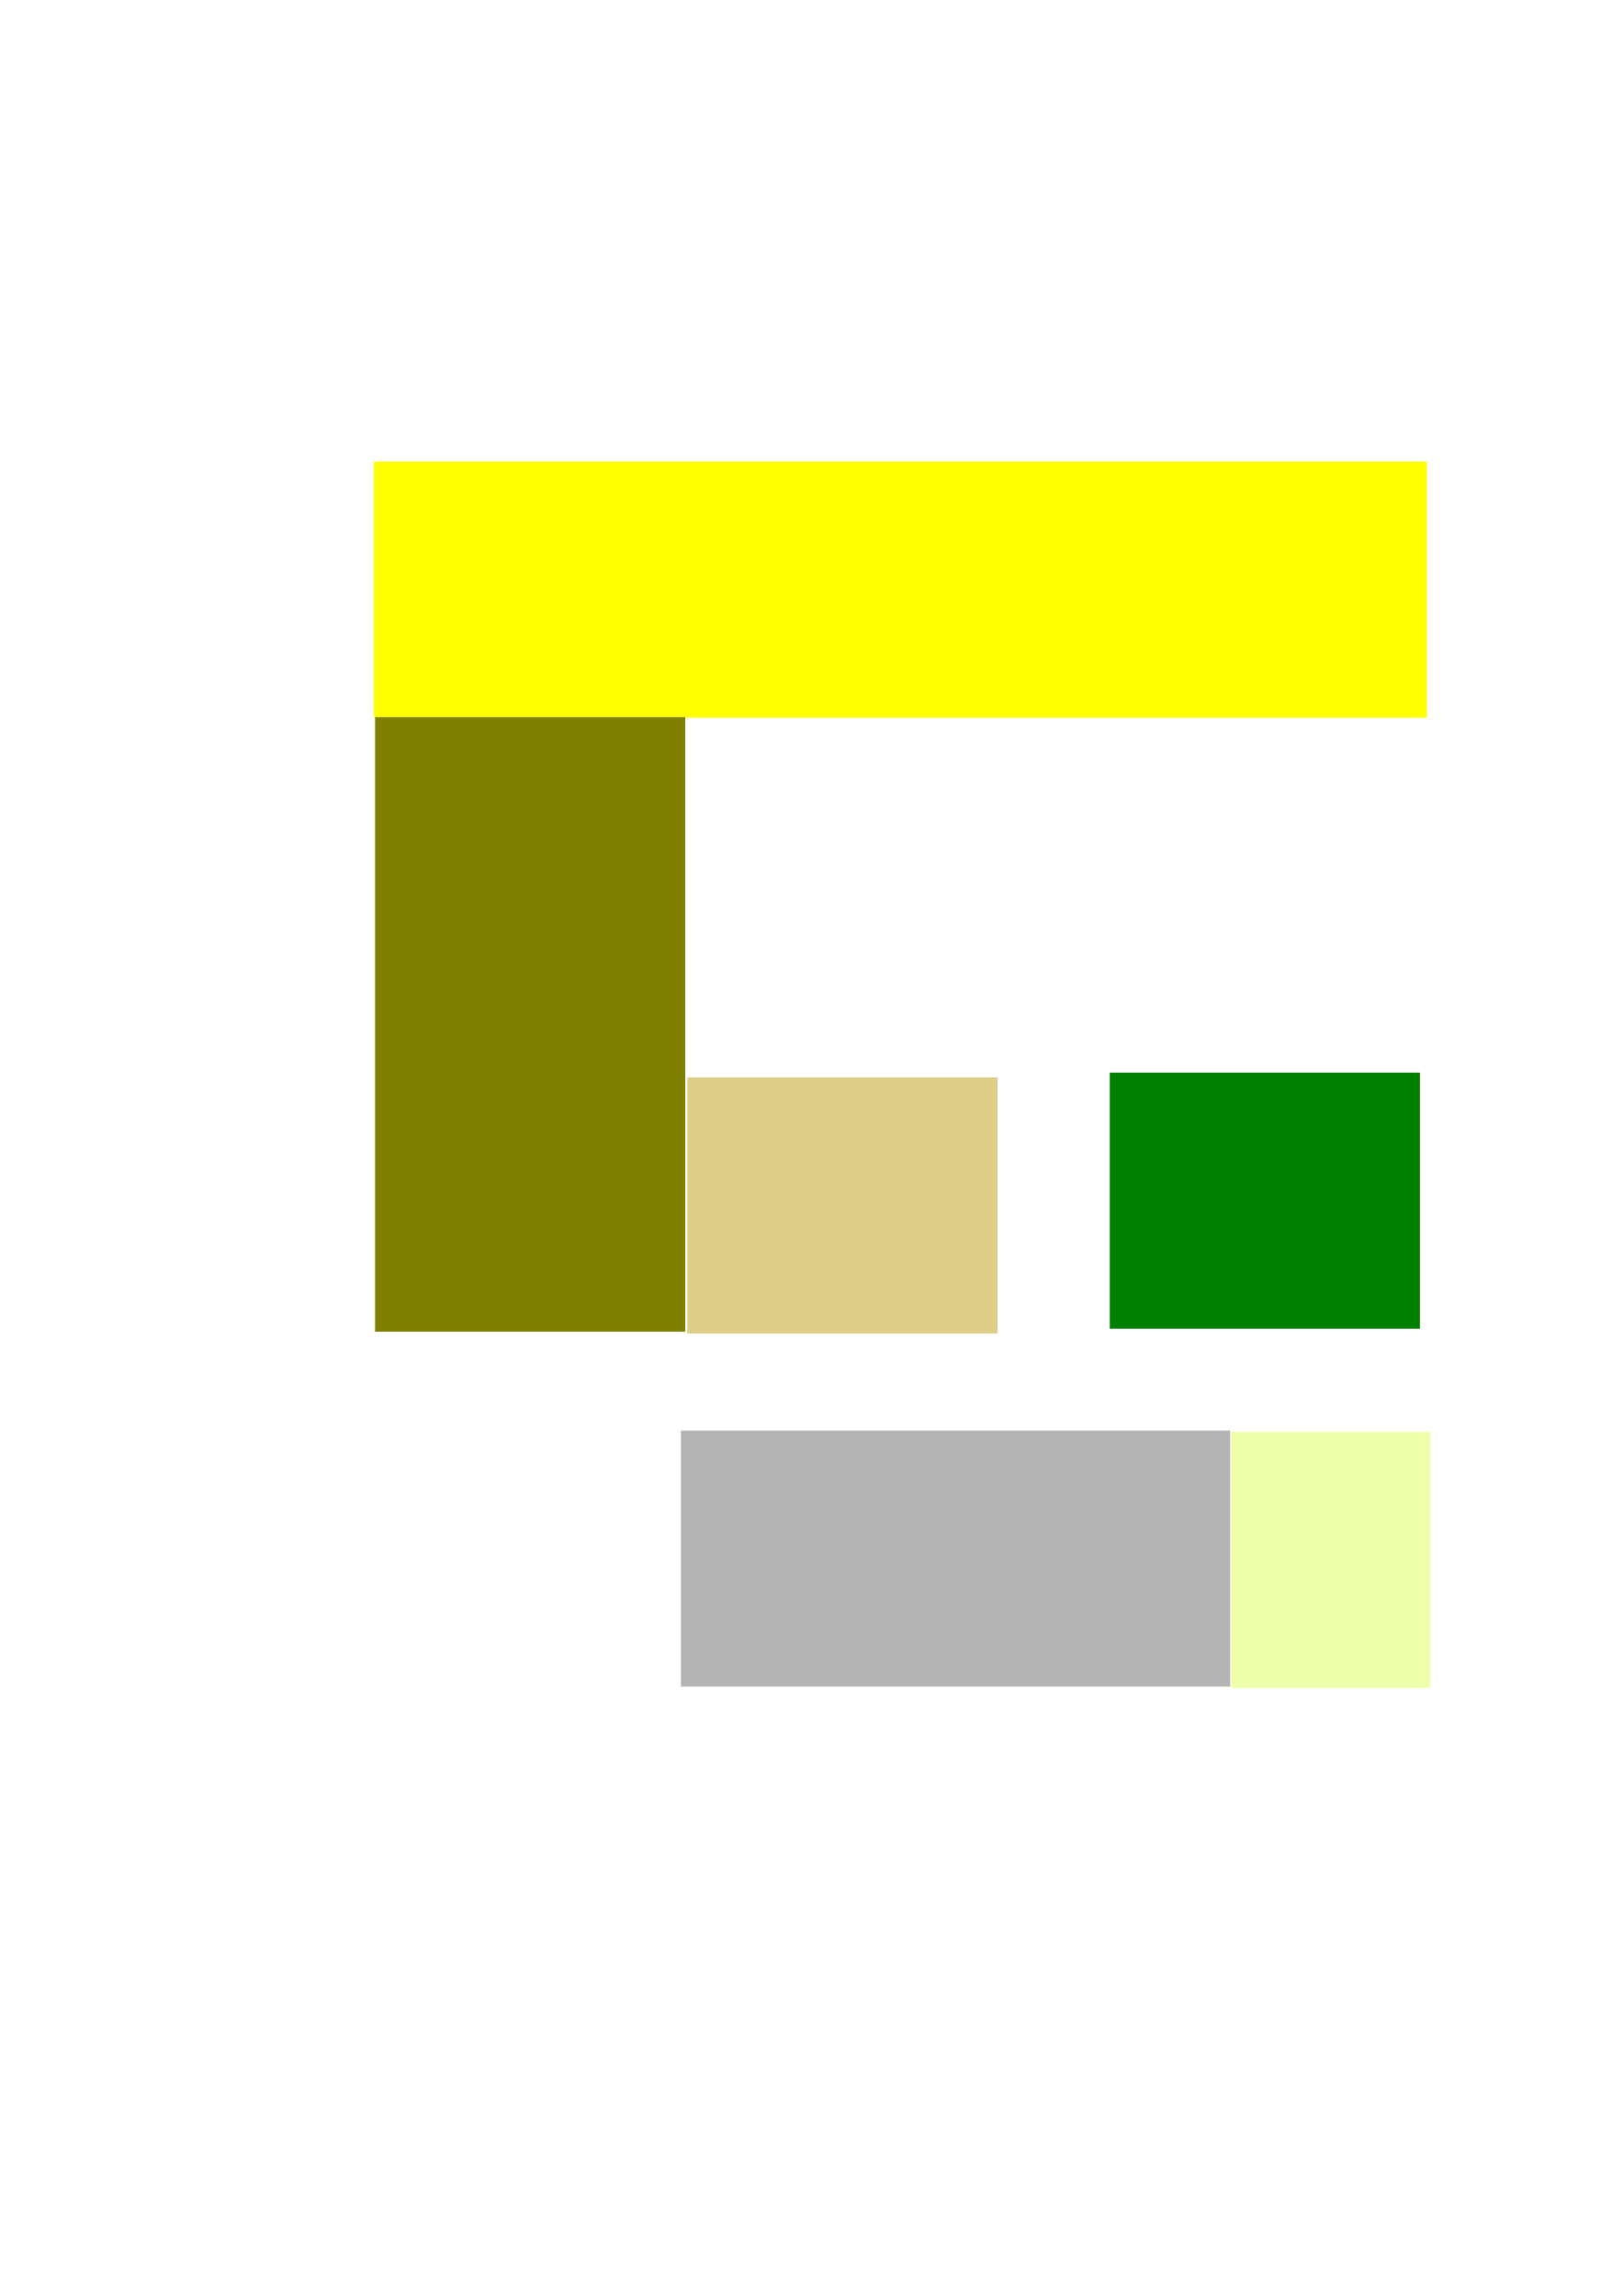
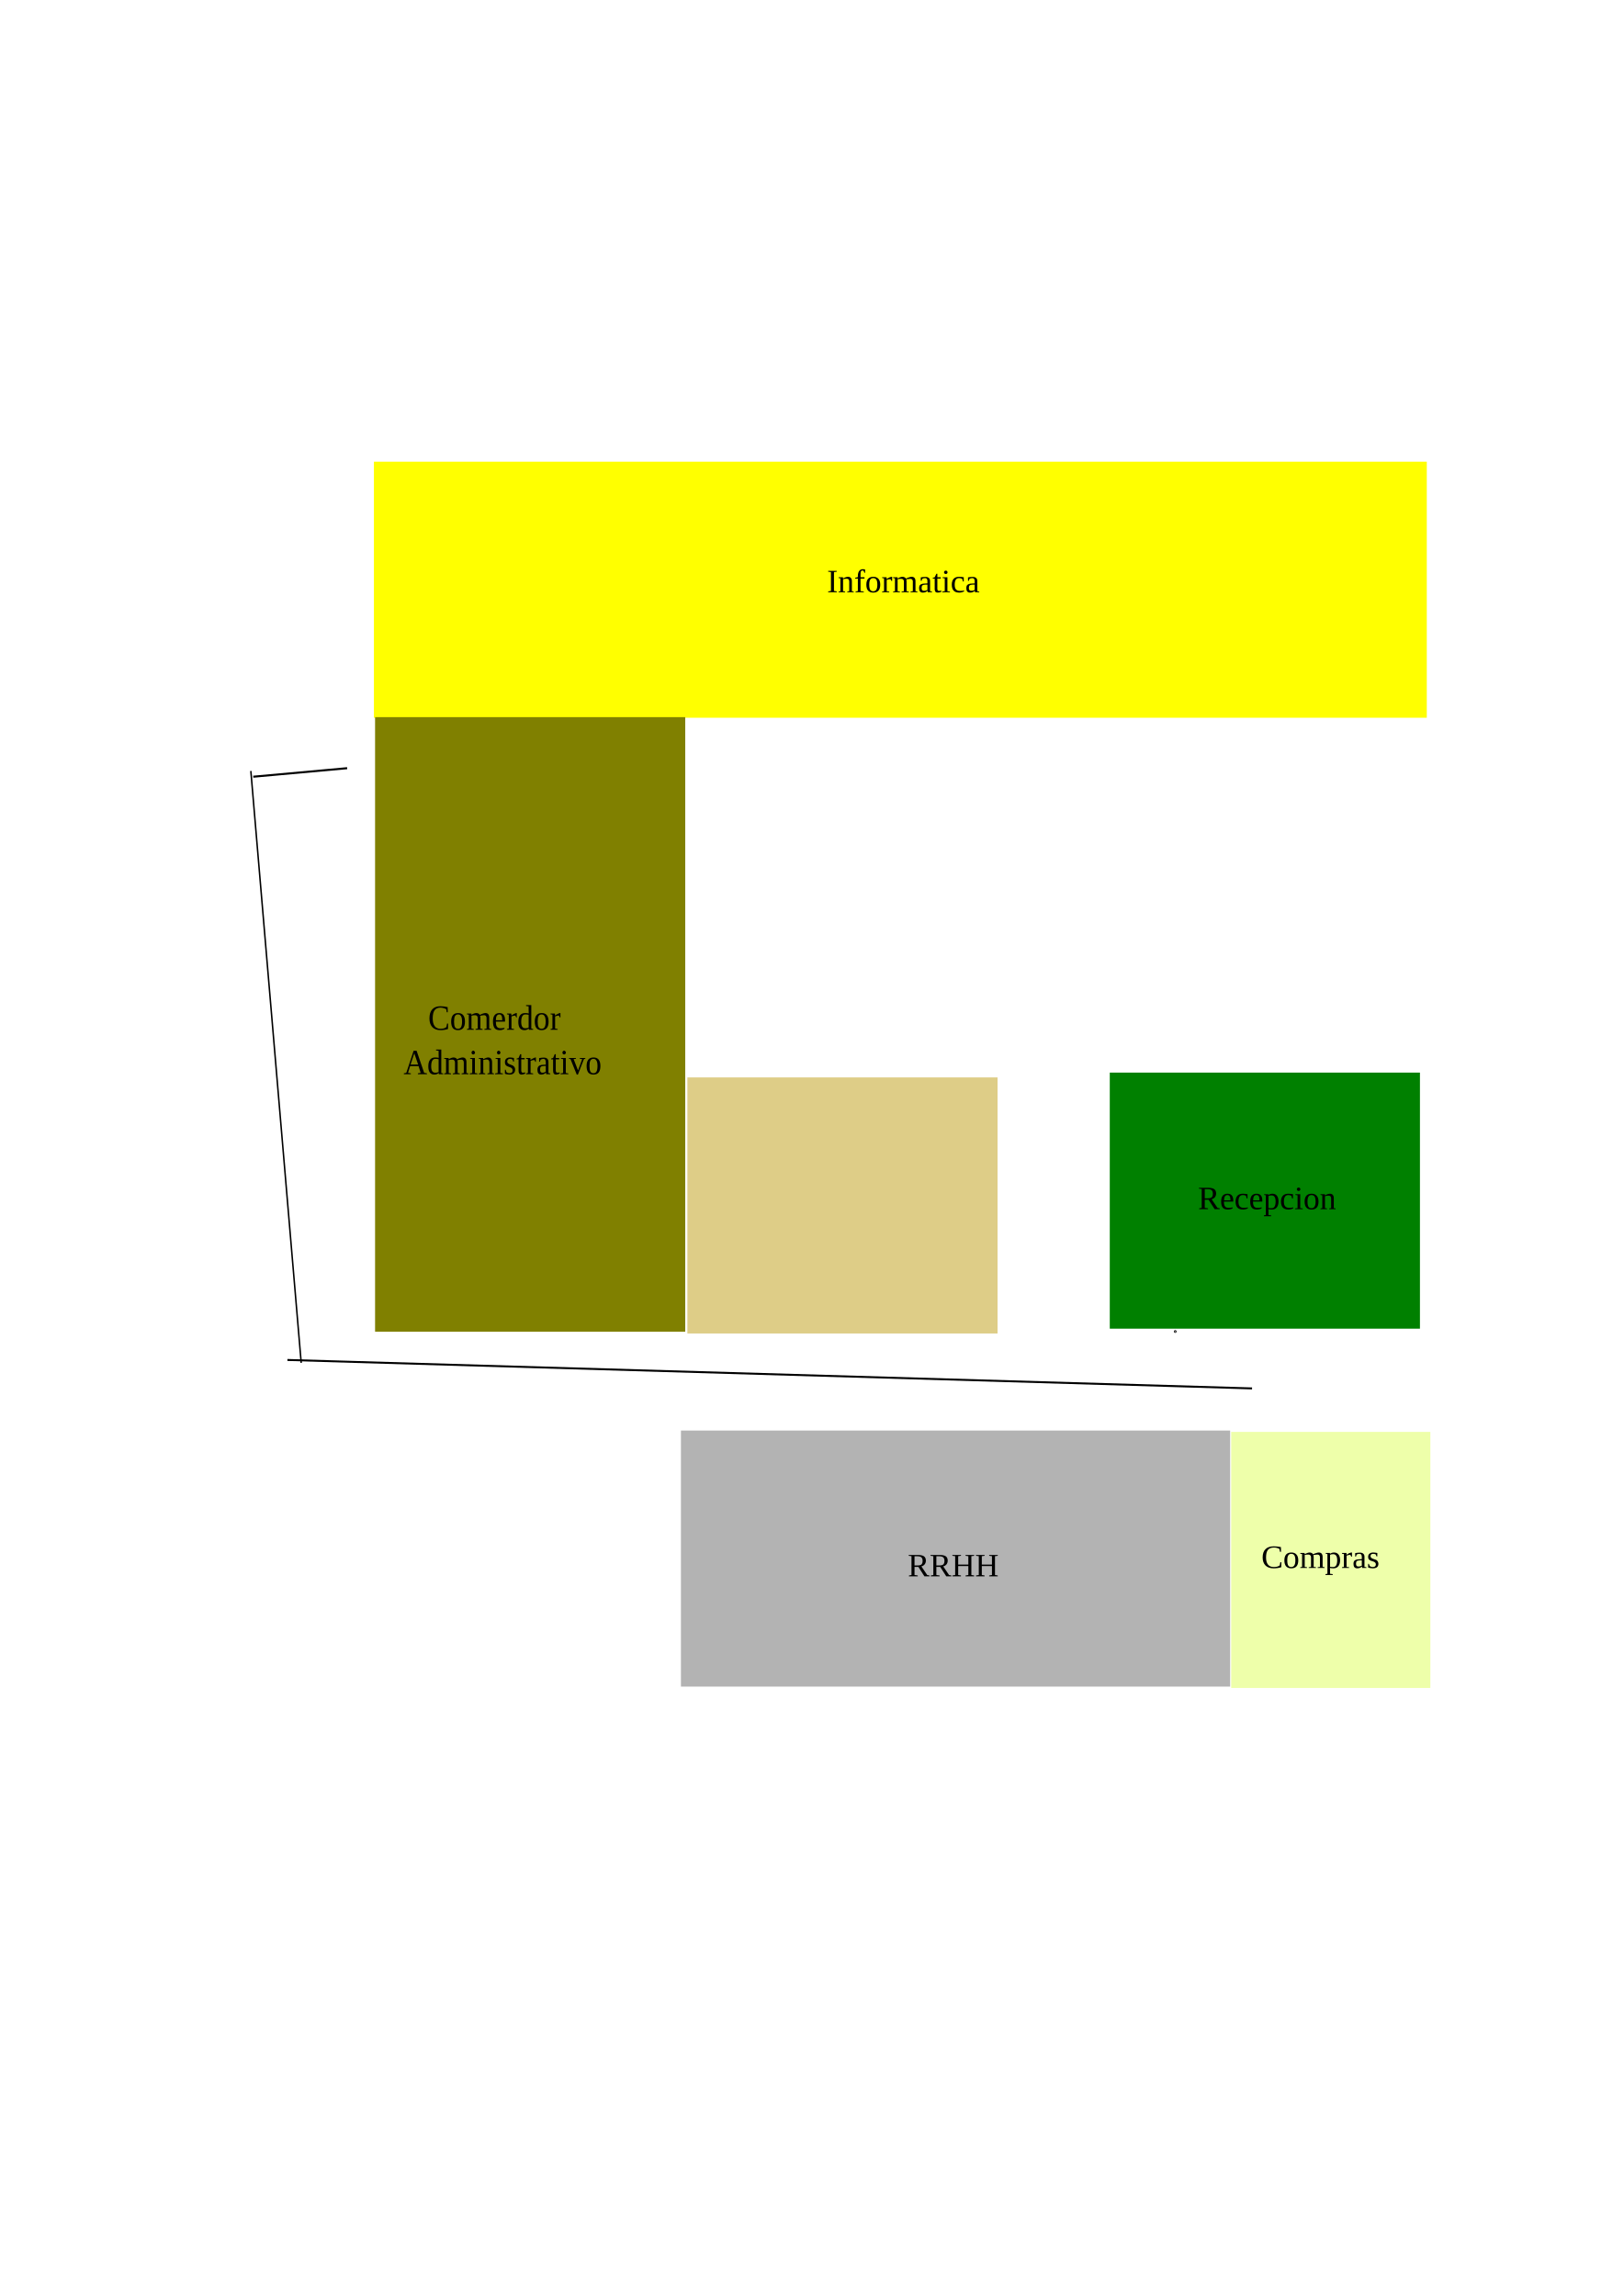
<svg xmlns="http://www.w3.org/2000/svg" width="210mm" height="297mm" viewBox="0 0 210 297" version="1.1" id="svg1">
-   <defs id="defs1" />
+   <defs id="defs1">
+     </defs>
  <g id="layer1">
    <rect style="fill:#008000;stroke-width:0.236" id="rect1" width="40.115" height="33.123" x="143.532" y="138.747" />
    <rect style="fill:#ffff00;stroke-width:0.434" id="rect1-6" width="136.171" height="33.123" x="48.361" y="59.722" />
    <rect style="fill:#decd87;stroke-width:0.236" id="rect1-8" width="40.115" height="33.123" x="88.902" y="139.37" />
    <rect style="fill:#808000;stroke-width:0.365" id="rect1-8-2" width="40.115" height="79.494" x="48.51" y="92.765" />
    <rect style="fill:#eeffaa;stroke-width:0.189" id="rect1-1" width="25.762" height="33.123" x="159.233" y="185.224" />
    <rect style="fill:#b3b3b3;stroke-width:0.314" id="rect1-2" width="71.03" height="33.123" x="88.068" y="185.049" />
+     <text xml:space="preserve" style="font-size:4.233px;text-align:start;writing-mode:lr-tb;direction:ltr;text-anchor:start;fill:#b3b3b3;stroke-width:0.265" x="154.941" y="156.413" id="text1">
+       <tspan id="tspan1" style="font-size:4.233px;fill:#000000;stroke-width:0.265" x="154.941" y="156.413">Recepcion</tspan>
+     </text>
+     <text xml:space="preserve" style="font-size:4.233px;text-align:start;writing-mode:lr-tb;direction:ltr;text-anchor:start;fill:#b3b3b3;stroke-width:0.265" x="163.133" y="202.825" id="text1-1">
+       <tspan id="tspan1-8" style="font-size:4.233px;fill:#000000;stroke-width:0.265" x="163.133" y="202.825">Compras</tspan>
+     </text>
+     <text xml:space="preserve" style="font-size:4.233px;text-align:start;writing-mode:lr-tb;direction:ltr;text-anchor:start;white-space:pre;inline-size:0;fill:#b3b3b3;stroke-width:0.265" x="115.196" y="203.537" id="text1-5" transform="translate(2.208178,0.3680297)">
+       <tspan id="tspan1-4" style="font-size:4.233px;fill:#000000;stroke-width:0.265" x="115.196" y="203.537">RRHH</tspan>
+     </text>
+     <g id="layer1-3" transform="translate(-47.98687,-79.80385)">
+       <text xml:space="preserve" style="font-size:4.233px;text-align:start;writing-mode:lr-tb;direction:ltr;text-anchor:start;fill:#b3b3b3;stroke-width:0.265" x="154.941" y="156.413" id="text1-3">
+         <tspan id="tspan1-41" style="font-size:4.233px;fill:#000000;stroke-width:0.265" x="154.941" y="156.413">Informatica</tspan>
+       </text>
+       <g id="layer1-7" transform="translate(-46.8651,55.58851)">
+         <text xml:space="preserve" style="font-size:4.411px;text-align:center;writing-mode:lr-tb;direction:ltr;text-anchor:middle;fill:#b3b3b3;stroke-width:0.276" x="171.539" y="151.072" id="text1-4" transform="scale(0.9596473,1.04205)">
+           <tspan id="tspan1-2" style="font-size:4.411px;text-align:center;text-anchor:middle;fill:#000000;stroke-width:0.276" x="171.539" y="151.072">Comerdor</tspan>
+           <tspan style="font-size:4.411px;text-align:center;text-anchor:middle;fill:#000000;stroke-width:0.276" x="171.539" y="156.587" id="tspan2">Administrativo</tspan>
+         </text>
+         <circle id="path2" style="fill:#000000;stroke:#000000;stroke-width:0.265" cx="246.848" cy="196.453" r="0.049" />
+       </g>
+       <g id="g8">
+         <path style="display:inline;fill:none;fill-rule:evenodd;stroke:#000000;stroke-width:0.255px;stroke-linecap:butt;stroke-linejoin:miter;stroke-opacity:1" d="M 209.919,259.403 85.158,255.721" id="path5" />
+         <path style="display:inline;fill:none;fill-rule:evenodd;stroke:#000000;stroke-width:0.194px;stroke-linecap:butt;stroke-linejoin:miter;stroke-opacity:1" d="M 86.943,256.096 80.429,179.534" id="path7" />
+         <path style="fill:none;fill-rule:evenodd;stroke:#000000;stroke-width:0.265px;stroke-linecap:butt;stroke-linejoin:miter;stroke-opacity:1" d="m 80.742,180.276 12.145,-1.104" id="path8" />
+       </g>
+     </g>
  </g>
</svg>
